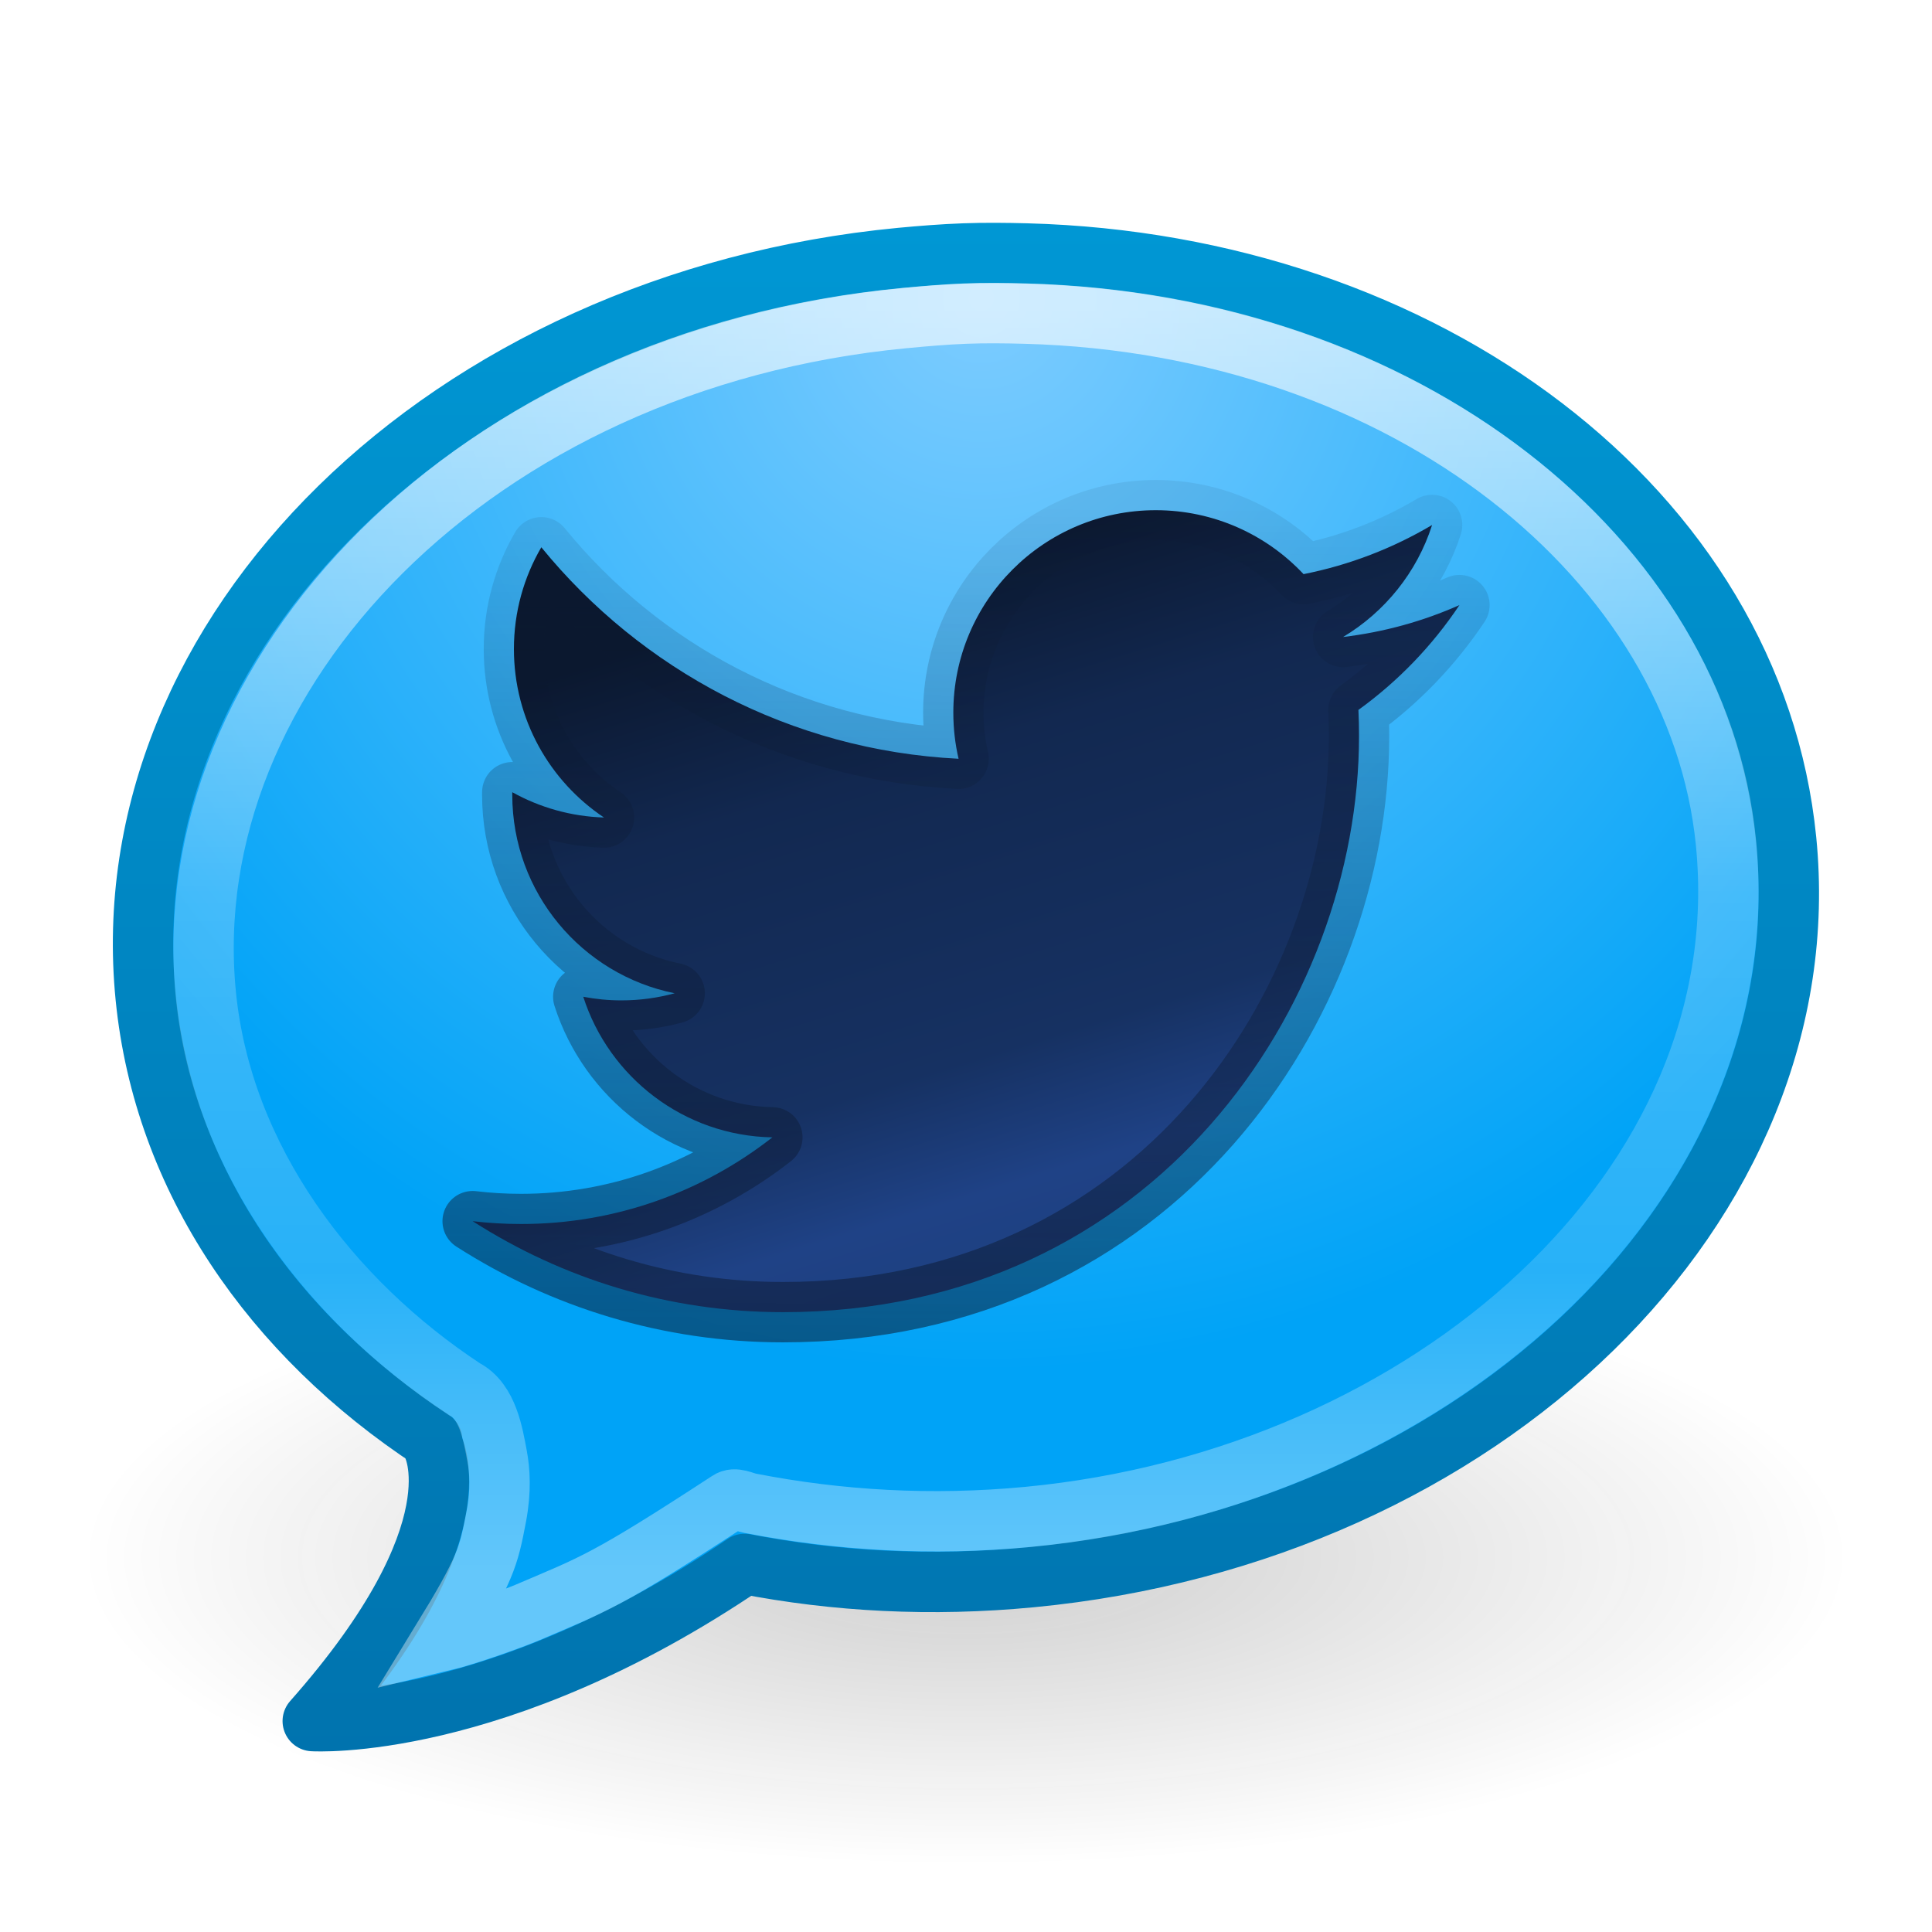
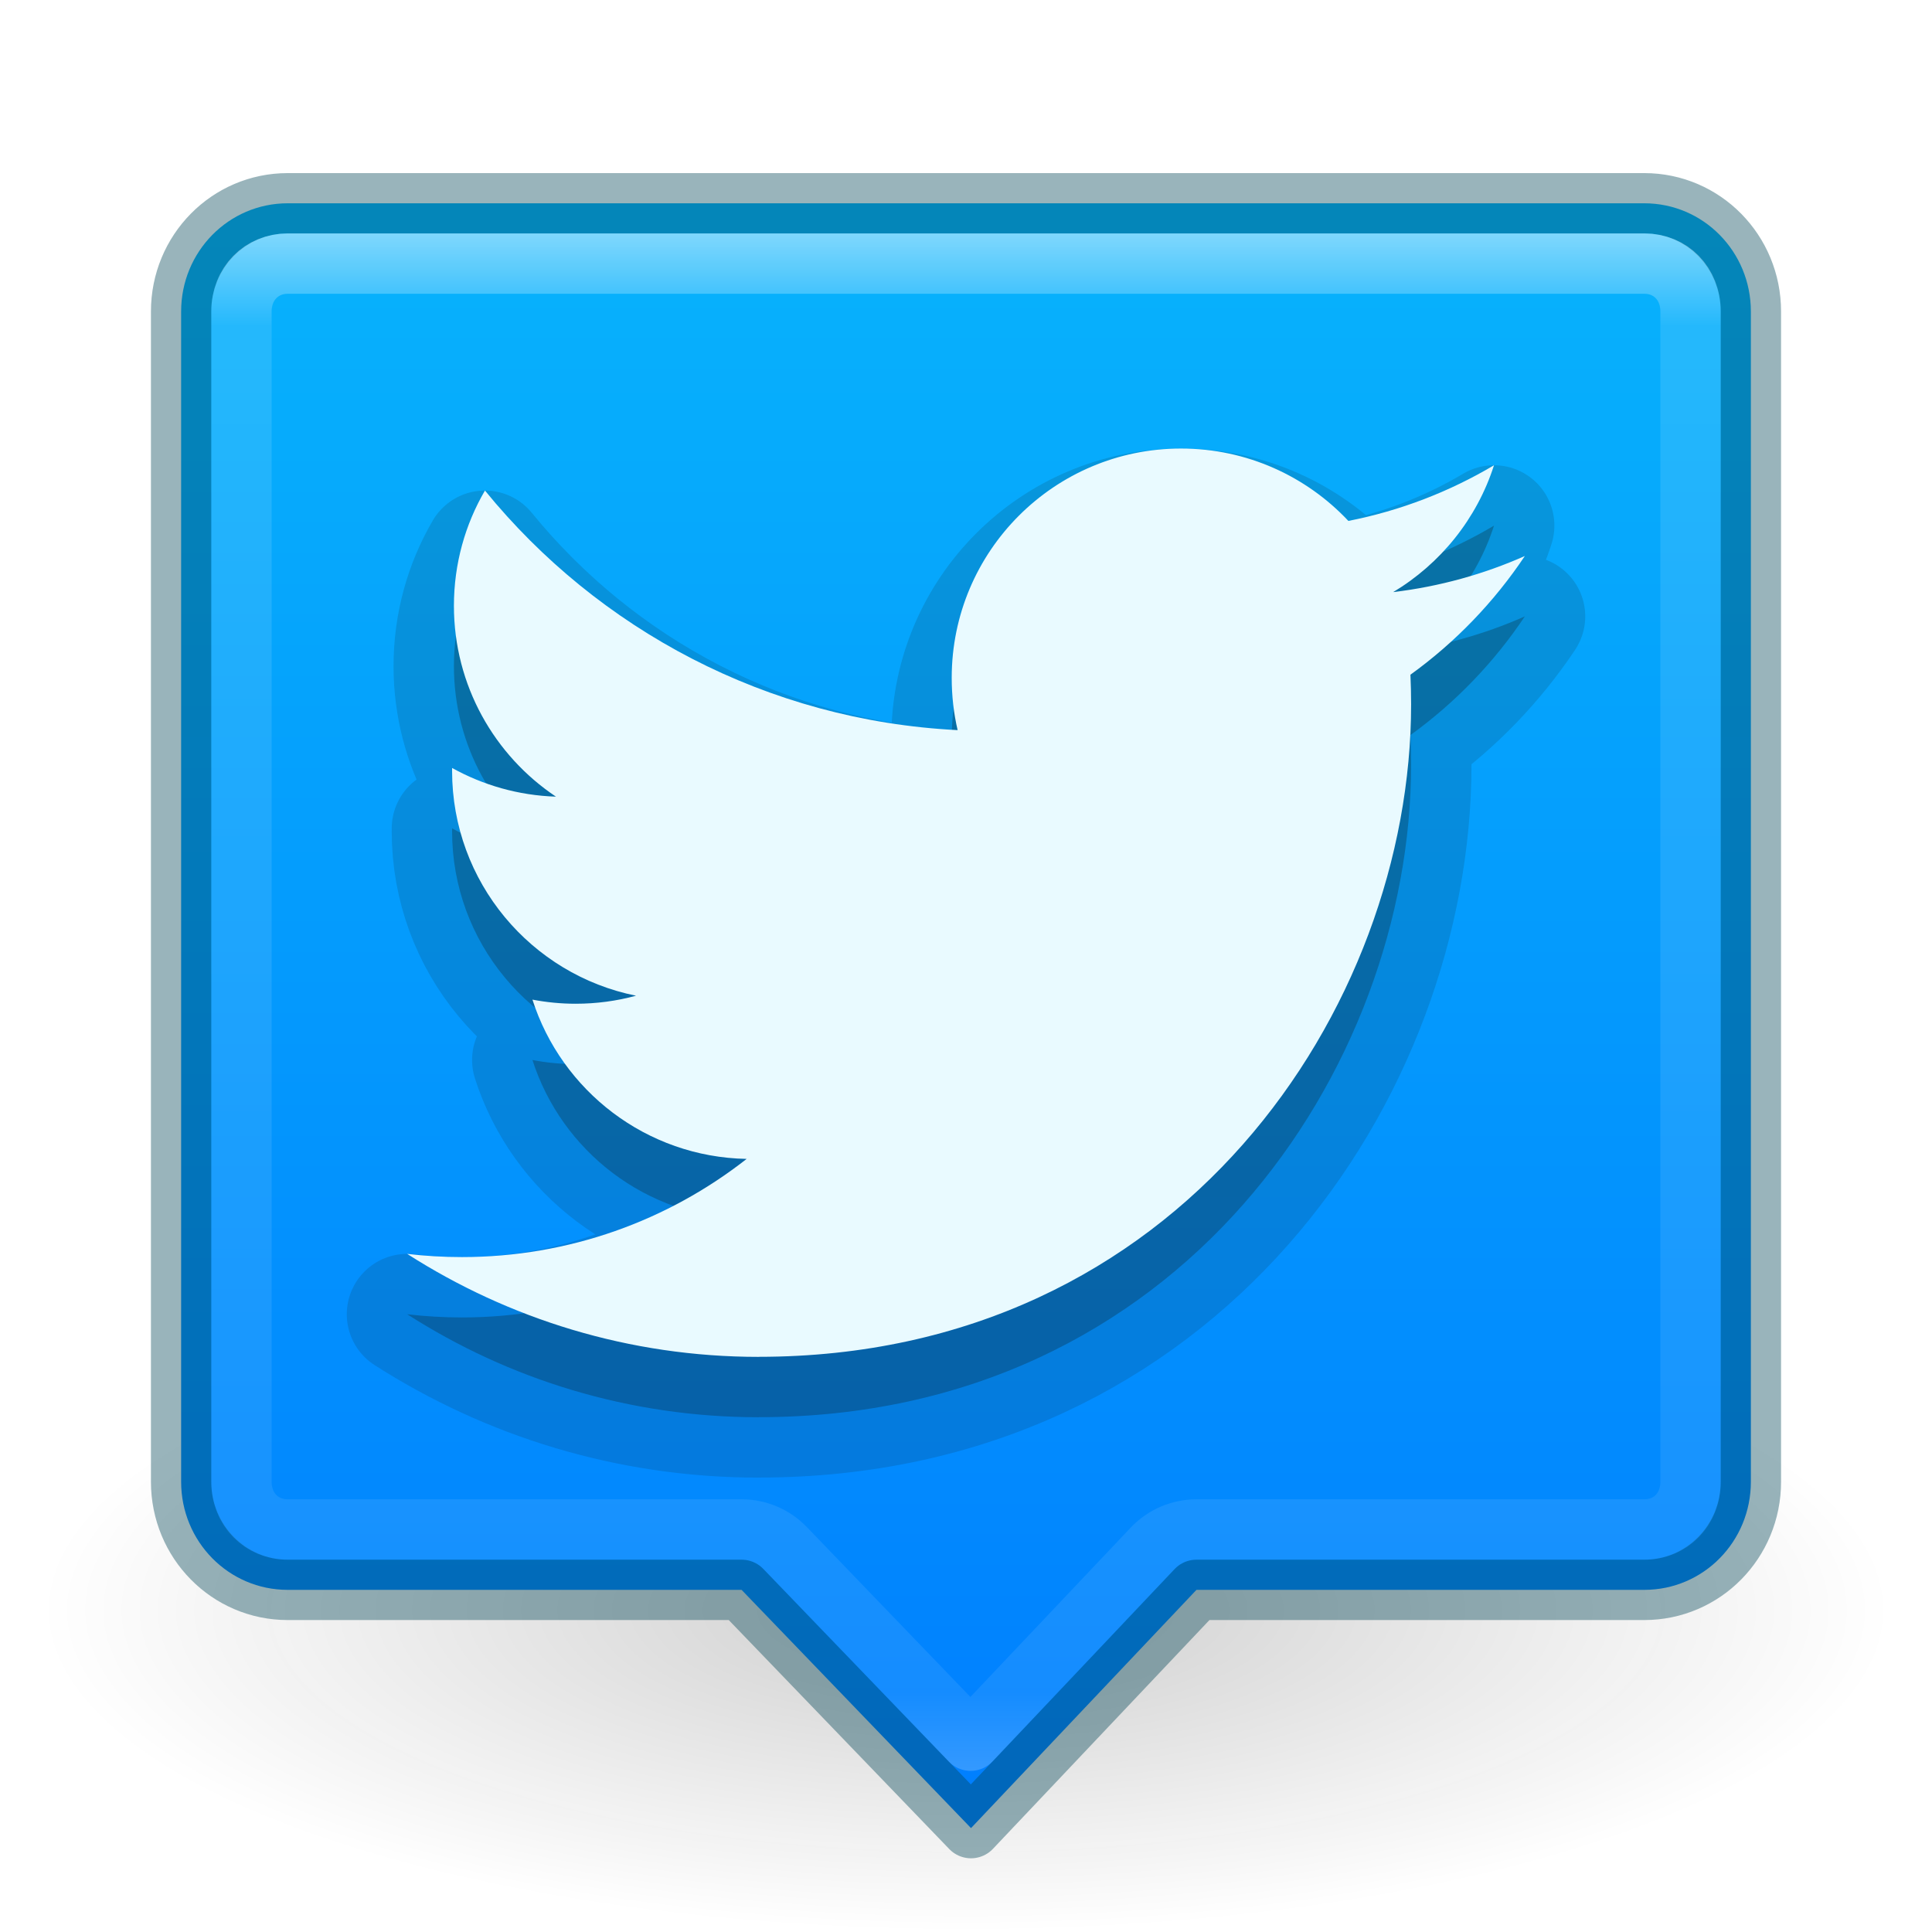
- <svg xmlns="http://www.w3.org/2000/svg" xmlns:xlink="http://www.w3.org/1999/xlink" version="1.1" width="32" height="32" id="svg3996">
-   <defs id="defs3998">
-     <linearGradient id="linearGradient3828">
-       <stop id="stop3830" offset="0" style="stop-color:#1c3d7b;stop-opacity:1;" />
-       <stop style="stop-color:#1f4286;stop-opacity:1;" offset="0.218" id="stop3840" />
-       <stop style="stop-color:#163162;stop-opacity:1;" offset="0.384" id="stop3832" />
-       <stop style="stop-color:#122850;stop-opacity:1;" offset="0.761" id="stop3834" />
-       <stop id="stop3836" offset="1" style="stop-color:#0b182f;stop-opacity:1;" />
+ <svg xmlns="http://www.w3.org/2000/svg" xmlns:xlink="http://www.w3.org/1999/xlink" width="32px" height="32px" viewBox="0 0 32 32" id="SVGRoot" version="1.1">
+   <defs id="defs6565">
+     <radialGradient xlink:href="#linearGradient8838-561-565" id="radialGradient4876" gradientUnits="userSpaceOnUse" gradientTransform="matrix(1.443137,0,0,0.5019601,4.62352,46.58901)" cx="62.625" cy="4.625" fx="62.625" fy="4.625" r="10.625" />
+     <linearGradient id="linearGradient8838-561-565">
+       <stop offset="0" style="stop-color:#0a0a0a;stop-opacity:1" id="stop4621" />
+       <stop offset="1" style="stop-color:#0a0a0a;stop-opacity:0" id="stop4623" />
    </linearGradient>
-     <linearGradient id="linearGradient3837">
-       <stop style="stop-color:#0b182f;stop-opacity:0.078;" offset="0" id="stop3839" />
-       <stop style="stop-color:#0b182f;stop-opacity:0.565;" offset="1" id="stop3841" />
+     <linearGradient xlink:href="#linearGradient4135-0" id="linearGradient4878" gradientUnits="userSpaceOnUse" gradientTransform="matrix(0.7611639,0,0,0.7731611,143.8633,16.05018)" x1="-63.855" y1="9.025" x2="-63.855" y2="48.431" />
+     <linearGradient id="linearGradient4135-0">
+       <stop id="stop4137-0" offset="0" style="stop-color:#08b8fb;stop-opacity:1" />
+       <stop id="stop4139-1" offset="1" style="stop-color:#007cff;stop-opacity:1" />
    </linearGradient>
-     <linearGradient id="linearGradient3829">
-       <stop style="stop-color:#161616;stop-opacity:1;" offset="0" id="stop3831" />
-       <stop id="stop3824" offset="0.25" style="stop-color:#3c3c3c;stop-opacity:1;" />
-       <stop id="stop3822" offset="0.5" style="stop-color:#393939;stop-opacity:1;" />
-       <stop style="stop-color:#333333;stop-opacity:1;" offset="1" id="stop3833" />
+     <linearGradient xlink:href="#linearGradient3924-1" id="linearGradient5158" x1="160.602" y1="16.18" x2="160.602" y2="41.68" gradientUnits="userSpaceOnUse" gradientTransform="translate(-64.9045,9.854293)" />
+     <linearGradient id="linearGradient3924-1">
+       <stop id="stop3926-3" style="stop-color:#ffffff;stop-opacity:1" offset="0" />
+       <stop id="stop3928-91" style="stop-color:#ffffff;stop-opacity:0.235" offset="0.063" />
+       <stop id="stop3930-6" style="stop-color:#ffffff;stop-opacity:0.157" offset="0.951" />
+       <stop id="stop3932-6" style="stop-color:#ffffff;stop-opacity:0.392" offset="1" />
    </linearGradient>
-     <linearGradient id="linearGradient3793">
-       <stop style="stop-color:#7dccff;stop-opacity:1;" offset="0" id="stop3795" />
-       <stop style="stop-color:#00a3f7;stop-opacity:1;" offset="1" id="stop3797" />
-     </linearGradient>
-     <linearGradient x1="132.341" y1="2.292" x2="132.341" y2="33.333" id="linearGradient6784-9" xlink:href="#linearGradient6786-4" gradientUnits="userSpaceOnUse" gradientTransform="matrix(1.189189,0,0,1.410706,-126.1409,-11.84258)" />
-     <linearGradient id="linearGradient6786-4">
-       <stop id="stop6788-2" style="stop-color:#ffffff;stop-opacity:0.648;" offset="0" />
-       <stop id="stop6790-0" style="stop-color:#ffffff;stop-opacity:0.235" offset="0.464" />
-       <stop id="stop6792-0" style="stop-color:#ffffff;stop-opacity:0.157" offset="0.762" />
-       <stop id="stop6794-4" style="stop-color:#ffffff;stop-opacity:0.392" offset="1" />
-     </linearGradient>
-     <linearGradient x1="22.643" y1="26.967" x2="22.643" y2="30.984" id="linearGradient6883" xlink:href="#linearGradient3922" gradientUnits="userSpaceOnUse" gradientTransform="matrix(1.23944,0,0,1.240176,2.503869,6.621094)" />
-     <linearGradient id="linearGradient3922">
-       <stop id="stop3924" style="stop-color:#000000;stop-opacity:1" offset="0" />
-       <stop id="stop3926-9" style="stop-color:#000000;stop-opacity:0" offset="1" />
-     </linearGradient>
-     <linearGradient x1="22.643" y1="26.967" x2="22.643" y2="30.984" id="linearGradient6886" xlink:href="#linearGradient3922" gradientUnits="userSpaceOnUse" gradientTransform="matrix(1.333335,0,0,1.333335,0.0846107,3.459921)" />
-     <linearGradient x1="-51.786" y1="53.514" x2="-51.786" y2="3.634" id="linearGradient3394-3" xlink:href="#linearGradient3104-8-8-97-9" gradientUnits="userSpaceOnUse" gradientTransform="matrix(1.070043,0,0,1.124451,78.92339,-1.102116)" />
-     <linearGradient id="linearGradient3104-8-8-97-9">
-       <stop id="stop3106-5-4-3-6" style="stop-color:#0072ad;stop-opacity:1;" offset="0" />
-       <stop id="stop3108-4-3-7-0" style="stop-color:#0098d5;stop-opacity:1;" offset="1" />
-     </linearGradient>
-     <linearGradient x1="-60.961" y1="28.234" x2="-60.914" y2="104.842" id="linearGradient6654-1" xlink:href="#linearGradient3600-8-3" gradientUnits="userSpaceOnUse" gradientTransform="matrix(0.5837891,3.5977471e-4,-3.5543764e-4,0.5909127,61.56502,-10.15705)" />
-     <linearGradient id="linearGradient3600-8-3">
-       <stop id="stop3828-7-6" style="stop-color:#9fd89a;stop-opacity:1;" offset="0" />
-       <stop id="stop3604-2-5" style="stop-color:#40b742;stop-opacity:1;" offset="1" />
-     </linearGradient>
-     <linearGradient id="linearGradient8838-561-565">
-       <stop id="stop4621" style="stop-color:#0a0a0a;stop-opacity:1" offset="0" />
-       <stop id="stop4623" style="stop-color:#0a0a0a;stop-opacity:0" offset="1" />
-     </linearGradient>
-     <radialGradient cx="62.625" cy="4.625" r="10.625" fx="62.625" fy="4.625" id="radialGradient3994" xlink:href="#linearGradient8838-561-565" gradientUnits="userSpaceOnUse" gradientTransform="matrix(2.886278,0,0,1.003922,-148.7532,46.02351)" />
-     <linearGradient xlink:href="#linearGradient6786-4" id="linearGradient3015" gradientUnits="userSpaceOnUse" gradientTransform="matrix(1.189189,0,0,1.410706,-126.1409,4.157415)" x1="132.341" y1="2.292" x2="132.341" y2="33.333" />
-     <linearGradient xlink:href="#linearGradient3104-8-8-97-9" id="linearGradient3026" gradientUnits="userSpaceOnUse" gradientTransform="matrix(1.070043,0,0,1.124451,78.92339,-1.102116)" x1="-51.786" y1="53.514" x2="-51.786" y2="3.634" />
-     <linearGradient xlink:href="#linearGradient3600-8-3" id="linearGradient3029" gradientUnits="userSpaceOnUse" gradientTransform="matrix(0.5837891,3.5977471e-4,-3.5543764e-4,0.5909127,61.68366,-10.44518)" x1="-60.961" y1="28.234" x2="-60.914" y2="104.842" />
-     <radialGradient xlink:href="#linearGradient8838-561-565" id="radialGradient3032" gradientUnits="userSpaceOnUse" gradientTransform="matrix(2.886278,0,0,1.003922,-148.7532,46.02351)" cx="62.625" cy="4.625" fx="62.625" fy="4.625" r="10.625" />
-     <radialGradient xlink:href="#linearGradient8838-561-565" id="radialGradient3846" gradientUnits="userSpaceOnUse" gradientTransform="matrix(2.886278,0,0,1.003922,-148.7532,46.02351)" cx="62.625" cy="4.625" fx="62.625" fy="4.625" r="10.625" />
-     <linearGradient xlink:href="#linearGradient3600-8-3" id="linearGradient3848" gradientUnits="userSpaceOnUse" gradientTransform="matrix(0.5837891,3.5977471e-4,-3.5543764e-4,0.5909127,61.68366,-10.44518)" x1="-60.961" y1="28.234" x2="-60.914" y2="104.842" />
-     <linearGradient xlink:href="#linearGradient3104-8-8-97-9" id="linearGradient3850" gradientUnits="userSpaceOnUse" gradientTransform="matrix(1.070043,0,0,1.124451,78.92339,-1.102116)" x1="-51.786" y1="53.514" x2="-51.786" y2="3.634" />
-     <linearGradient xlink:href="#linearGradient6786-4" id="linearGradient3852" gradientUnits="userSpaceOnUse" gradientTransform="matrix(1.189189,0,0,1.410706,-126.1409,4.157415)" x1="132.341" y1="2.292" x2="132.341" y2="33.333" />
-     <linearGradient xlink:href="#linearGradient6786-4" id="linearGradient3857" gradientUnits="userSpaceOnUse" gradientTransform="matrix(1.189189,0,0,1.410706,-126.1409,4.157415)" x1="132.341" y1="2.292" x2="132.341" y2="33.333" />
-     <linearGradient xlink:href="#linearGradient3104-8-8-97-9" id="linearGradient3860" gradientUnits="userSpaceOnUse" gradientTransform="matrix(1.070043,0,0,1.124451,78.92339,-1.102116)" x1="-51.786" y1="53.514" x2="-51.786" y2="3.634" />
-     <linearGradient xlink:href="#linearGradient3600-8-3" id="linearGradient3863" gradientUnits="userSpaceOnUse" gradientTransform="matrix(0.5837891,3.5977471e-4,-3.5543764e-4,0.5909127,61.68366,-10.44518)" x1="-60.961" y1="28.234" x2="-60.914" y2="104.842" />
-     <radialGradient xlink:href="#linearGradient8838-561-565" id="radialGradient3866" gradientUnits="userSpaceOnUse" gradientTransform="matrix(2.886278,0,0,1.003922,-148.7532,46.02351)" cx="62.625" cy="4.625" fx="62.625" fy="4.625" r="10.625" />
-     <linearGradient xlink:href="#linearGradient3600-8-3" id="linearGradient3791" gradientUnits="userSpaceOnUse" gradientTransform="matrix(0.5837891,3.5977471e-4,-3.5543764e-4,0.5909127,-21.40138,-7.970308)" x1="-60.961" y1="28.234" x2="-60.914" y2="104.842" />
-     <radialGradient xlink:href="#linearGradient3793" id="radialGradient3801" cx="32.53" cy="4.223" fx="32.53" fy="4.223" r="29" gradientTransform="matrix(-1.263588,2.7508939e-8,-2.7917323e-8,-1.282347,73.63528,12.46786)" gradientUnits="userSpaceOnUse" />
-     <linearGradient xlink:href="#linearGradient3837" id="linearGradient3041" gradientUnits="userSpaceOnUse" x1="32.337" y1="12.908" x2="32.105" y2="46.584" gradientTransform="matrix(0.9153915,0,0,0.9153915,2.707473,2.39338)" />
-     <linearGradient xlink:href="#linearGradient6786-4" id="linearGradient3044" gradientUnits="userSpaceOnUse" gradientTransform="matrix(1.189189,0,0,1.410706,-126.1409,4.157415)" x1="132.341" y1="2.292" x2="132.341" y2="33.333" />
-     <radialGradient xlink:href="#linearGradient3793" id="radialGradient3047" gradientUnits="userSpaceOnUse" gradientTransform="matrix(-1.263588,2.7508939e-8,-2.7917323e-8,-1.282347,73.63528,12.46786)" cx="32.53" cy="4.223" fx="32.53" fy="4.223" r="29" />
-     <linearGradient xlink:href="#linearGradient3104-8-8-97-9" id="linearGradient3049" gradientUnits="userSpaceOnUse" gradientTransform="matrix(1.070043,0,0,1.124451,78.92339,-1.102116)" x1="-51.786" y1="53.514" x2="-51.786" y2="3.634" />
-     <radialGradient xlink:href="#linearGradient8838-561-565" id="radialGradient3052" gradientUnits="userSpaceOnUse" gradientTransform="matrix(2.886278,0,0,1.003922,-148.7532,46.02351)" cx="62.625" cy="4.625" fx="62.625" fy="4.625" r="10.625" />
-     <linearGradient xlink:href="#linearGradient3828" id="linearGradient3838" x1="37.766" y1="42.745" x2="29.637" y2="16.446" gradientUnits="userSpaceOnUse" />
-     <radialGradient xlink:href="#linearGradient8838-561-565" id="radialGradient3848" gradientUnits="userSpaceOnUse" gradientTransform="matrix(2.886278,0,0,1.003922,-148.7532,46.02351)" cx="62.625" cy="4.625" fx="62.625" fy="4.625" r="10.625" />
-     <radialGradient xlink:href="#linearGradient3793" id="radialGradient3850" gradientUnits="userSpaceOnUse" gradientTransform="matrix(-1.263588,2.7508939e-8,-2.7917323e-8,-1.282347,73.63528,12.46786)" cx="32.53" cy="4.223" fx="32.53" fy="4.223" r="29" />
-     <linearGradient xlink:href="#linearGradient3104-8-8-97-9" id="linearGradient3853" gradientUnits="userSpaceOnUse" gradientTransform="matrix(1.070043,0,0,1.124451,78.92339,-1.102116)" x1="-51.786" y1="53.514" x2="-51.786" y2="3.634" />
-     <linearGradient xlink:href="#linearGradient6786-4" id="linearGradient3855" gradientUnits="userSpaceOnUse" gradientTransform="matrix(1.189189,0,0,1.410706,-126.1409,4.157415)" x1="132.341" y1="2.292" x2="132.341" y2="33.333" />
-     <linearGradient xlink:href="#linearGradient3828" id="linearGradient3858" gradientUnits="userSpaceOnUse" x1="37.766" y1="42.745" x2="29.637" y2="16.446" />
-     <linearGradient xlink:href="#linearGradient3837" id="linearGradient3861" gradientUnits="userSpaceOnUse" gradientTransform="matrix(0.9153915,0,0,0.9153915,2.707473,2.39338)" x1="32.337" y1="12.908" x2="32.105" y2="46.584" />
-     <linearGradient xlink:href="#linearGradient3828" id="linearGradient3859" gradientUnits="userSpaceOnUse" x1="37.766" y1="42.745" x2="29.637" y2="16.446" gradientTransform="matrix(0.739124,0,0,0.739124,0.3478317,3.97e-4)" />
-     <linearGradient xlink:href="#linearGradient3837" id="linearGradient3862" gradientUnits="userSpaceOnUse" gradientTransform="matrix(0.6765878,0,0,0.6765878,2.34899,1.769401)" x1="32.337" y1="12.908" x2="32.105" y2="46.584" />
-     <linearGradient xlink:href="#linearGradient6786-4" id="linearGradient3865" gradientUnits="userSpaceOnUse" gradientTransform="matrix(0.8789579,0,0,1.042687,-92.88596,3.073242)" x1="132.341" y1="2.292" x2="132.341" y2="33.333" />
-     <radialGradient xlink:href="#linearGradient3793" id="radialGradient3868" gradientUnits="userSpaceOnUse" gradientTransform="matrix(-0.9339485,2.0332516e-8,-2.0634363e-8,-0.9478134,54.77343,9.215692)" cx="32.53" cy="4.223" fx="32.53" fy="4.223" r="29" />
-     <linearGradient xlink:href="#linearGradient3104-8-8-97-9" id="linearGradient3870" gradientUnits="userSpaceOnUse" gradientTransform="matrix(0.7908948,0,0,0.8311083,58.682,-0.8142033)" x1="-51.786" y1="53.514" x2="-51.786" y2="3.634" />
-     <radialGradient xlink:href="#linearGradient8838-561-565" id="radialGradient3873" gradientUnits="userSpaceOnUse" gradientTransform="matrix(2.133318,0,0,0.7420226,-109.5992,34.01748)" cx="62.625" cy="4.625" fx="62.625" fy="4.625" r="10.625" />
-     <linearGradient xlink:href="#linearGradient3828" id="linearGradient3901" gradientUnits="userSpaceOnUse" gradientTransform="matrix(0.4782548,0,0,0.4782548,0.6956543,3.7488132e-4)" x1="37.766" y1="42.745" x2="29.637" y2="16.446" />
-     <linearGradient xlink:href="#linearGradient3837" id="linearGradient3903" gradientUnits="userSpaceOnUse" gradientTransform="matrix(0.4377903,0,0,0.4377903,1.990516,1.14502)" x1="32.337" y1="12.908" x2="32.105" y2="46.584" />
-     <linearGradient xlink:href="#linearGradient6786-4" id="linearGradient3906" gradientUnits="userSpaceOnUse" gradientTransform="matrix(0.5687352,0,0,0.674677,-59.63185,1.988678)" x1="132.341" y1="2.292" x2="132.341" y2="33.333" />
-     <radialGradient xlink:href="#linearGradient3793" id="radialGradient3909" gradientUnits="userSpaceOnUse" gradientTransform="matrix(-0.6043172,1.3156281e-8,-1.3351593e-8,-0.6132886,35.91208,5.963189)" cx="32.53" cy="4.223" fx="32.53" fy="4.223" r="29" />
-     <linearGradient xlink:href="#linearGradient3104-8-8-97-9" id="linearGradient3911" gradientUnits="userSpaceOnUse" gradientTransform="matrix(0.5117534,0,0,0.5377738,38.44114,-0.5267173)" x1="-51.786" y1="53.514" x2="-51.786" y2="3.634" />
-     <radialGradient xlink:href="#linearGradient8838-561-565" id="radialGradient3914" gradientUnits="userSpaceOnUse" gradientTransform="matrix(1.380376,0,0,0.4801303,-70.44625,22.01134)" cx="62.625" cy="4.625" fx="62.625" fy="4.625" r="10.625" />
  </defs>
-   <g id="g3916" transform="translate(0,1.5625)">
-     <path d="m 30.666,24.232 c 0,2.817 -6.566,5.101 -14.666,5.101 -8.1,0 -14.667,-2.284 -14.667,-5.101 0,-2.817 6.566,-5.101 14.667,-5.101 8.1,0 14.666,2.284 14.666,5.101 l 0,0 z" id="path8836" style="opacity:0.2;fill:url(#radialGradient3914);fill-opacity:1;fill-rule:evenodd;stroke:none;stroke-width:1;marker:none;visibility:visible;display:inline;overflow:visible" />
-     <path d="M 15.964,2.636 C 15.616,2.649 15.273,2.676 14.922,2.709 7.415,3.426 1.814,8.921 2.413,14.955 c 0.299,3.012 2.095,5.591 4.744,7.333 l 0,0.073 c 0,0 0.824,1.419 -1.977,4.583 0,0 3.034,0.192 7.153,-2.603 1.506,0.293 3.095,0.378 4.744,0.22 7.507,-0.717 13.107,-6.175 12.508,-12.209 -0.543,-5.468 -5.976,-9.538 -12.58,-9.716 -0.342,-0.009 -0.695,-0.013 -1.042,0 z" id="path4111-6" style="color:#000000;fill:url(#radialGradient3909);fill-opacity:1;stroke:url(#linearGradient3911);stroke-width:1;stroke-linecap:butt;stroke-linejoin:round;stroke-miterlimit:4;stroke-opacity:1;stroke-dasharray:none;stroke-dashoffset:0;marker:none;visibility:visible;display:inline;overflow:visible;enable-background:accumulate" />
-     <path d="m 15.985,3.632 c -0.335,0.013 -0.669,0.042 -1.016,0.075 C 7.853,4.387 2.882,9.595 3.41,14.916 c 0.271,2.731 2.063,5.072 4.282,6.531 0.391,0.2 0.476,0.764 0.541,1.106 0.045,0.241 0.069,0.57 -0.013,1.001 -0.129,0.677 -0.171,0.864 -0.91,2.071 0.431,-0.103 1.2,-0.383 1.429,-0.481 1.101,-0.471 1.289,-0.509 3.33,-1.842 0.103,-0.071 0.236,0.011 0.359,0.035 1.459,0.284 2.996,0.378 4.603,0.225 6.633,-0.633 12.123,-5.457 11.556,-11.172 -0.462,-4.655 -5.257,-8.586 -11.601,-8.758 -0.337,-0.009 -0.669,-0.013 -1.001,3e-6 z" id="path3089" style="color:#000000;fill:none;stroke:url(#linearGradient3906);stroke-width:1;stroke-linecap:round;stroke-linejoin:miter;stroke-miterlimit:4;stroke-opacity:1;stroke-dasharray:none;stroke-dashoffset:0;marker:none;visibility:visible;display:inline;overflow:visible;enable-background:accumulate" />
-     <path d="m 24.172,8.46 c -0.601,0.267 -1.248,0.447 -1.926,0.528 0.692,-0.415 1.224,-1.072 1.474,-1.855 -0.648,0.384 -1.366,0.663 -2.129,0.814 -0.612,-0.652 -1.483,-1.059 -2.448,-1.059 -1.852,0 -3.353,1.501 -3.353,3.353 0,0.263 0.03,0.519 0.087,0.764 C 13.09,10.865 10.619,9.53 8.966,7.502 8.677,7.997 8.512,8.573 8.512,9.187 c 0,1.163 0.592,2.19 1.492,2.791 -0.55,-0.017 -1.067,-0.168 -1.519,-0.419 -3.19e-4,0.014 -3.19e-4,0.028 -3.19e-4,0.042 0,1.625 1.156,2.98 2.69,3.288 -0.281,0.077 -0.578,0.118 -0.883,0.118 -0.216,0 -0.426,-0.021 -0.631,-0.06 0.427,1.332 1.665,2.302 3.132,2.329 -1.148,0.899 -2.593,1.435 -4.164,1.435 -0.271,0 -0.538,-0.016 -0.8,-0.047 1.484,0.952 3.247,1.507 5.14,1.507 6.168,0 9.541,-5.11 9.541,-9.541 0,-0.145 -0.003,-0.29 -0.01,-0.434 0.655,-0.473 1.224,-1.063 1.673,-1.736" id="path16-1" style="color:#000000;fill:url(#linearGradient3901);fill-opacity:1;fill-rule:nonzero;stroke:url(#linearGradient3903);stroke-width:1;stroke-linecap:round;stroke-linejoin:round;stroke-miterlimit:4;stroke-dasharray:none;marker:none;visibility:visible;display:inline;overflow:visible;enable-background:accumulate" />
+   <g id="layer1">
+     <g transform="translate(-78.99998,-22.24391)" style="display:inline" id="g5048">
+       <path d="m 110.333,48.911 c 0,2.946 -6.865,5.333 -15.333,5.333 -8.468,0 -15.333,-2.388 -15.333,-5.333 0,-2.946 6.865,-5.333 15.333,-5.333 8.468,0 15.333,2.388 15.333,5.333 l 0,0 z" id="path4854" style="display:inline;overflow:visible;visibility:visible;opacity:0.2;fill:url(#radialGradient4876);fill-opacity:1;fill-rule:evenodd;stroke:none;stroke-width:1;marker:none" />
+       <path style="fill:url(#linearGradient4878);fill-opacity:1;stroke:none;stroke-width:0.991;stroke-linecap:round;stroke-linejoin:round;stroke-miterlimit:4;stroke-dasharray:none;stroke-opacity:1" d="m 83.765,25.611 c -0.977,0 -1.765,0.8 -1.765,1.792 l 0,19.383 c 0,0.992 0.788,1.791 1.765,1.791 l 7.518,0 3.8,3.946 3.734,-3.946 7.418,0 c 0.977,0 1.765,-0.798 1.765,-1.791 l 0,-19.383 c 0,-0.992 -0.788,-1.792 -1.765,-1.792 l -22.471,0 z" id="path4858" />
+       <path d="m 91.566,45.718 c -2.145,0 -4.141,-0.629 -5.822,-1.706 0.297,0.035 0.599,0.053 0.906,0.053 1.779,0 3.417,-0.607 4.717,-1.626 -1.662,-0.031 -3.065,-1.129 -3.548,-2.638 0.232,0.044 0.47,0.068 0.715,0.068 0.346,0 0.682,-0.046 1.001,-0.133 -1.738,-0.349 -3.047,-1.884 -3.047,-3.724 0,-0.016 4.7e-5,-0.032 3.18e-4,-0.048 0.512,0.284 1.098,0.455 1.72,0.475 -1.019,-0.681 -1.69,-1.844 -1.69,-3.161 0,-0.696 0.187,-1.349 0.514,-1.909 1.873,2.298 4.672,3.81 7.829,3.968 -0.065,-0.278 -0.098,-0.568 -0.098,-0.866 0,-2.098 1.701,-3.798 3.798,-3.798 1.092,0 2.079,0.461 2.772,1.199 0.865,-0.17 1.678,-0.486 2.412,-0.922 -0.284,0.887 -0.886,1.631 -1.67,2.101 0.768,-0.092 1.5,-0.296 2.181,-0.598 -0.509,0.762 -1.153,1.431 -1.895,1.966 0.007,0.163 0.011,0.327 0.011,0.491 0,5.019 -3.82,10.807 -10.806,10.807" id="path4461" style="opacity:0.15;fill:#0b2228;fill-opacity:1;fill-rule:nonzero;stroke:#0b2228;stroke-width:2;stroke-linecap:round;stroke-linejoin:round;stroke-miterlimit:4;stroke-dasharray:none;stroke-opacity:1" />
+       <path style="opacity:0.3;fill:#0b2228;fill-opacity:1;fill-rule:nonzero;stroke:none" id="path4459" d="m 91.566,45.718 c -2.145,0 -4.141,-0.629 -5.822,-1.706 0.297,0.035 0.599,0.053 0.906,0.053 1.779,0 3.417,-0.607 4.717,-1.626 -1.662,-0.031 -3.065,-1.129 -3.548,-2.638 0.232,0.044 0.47,0.068 0.715,0.068 0.346,0 0.682,-0.046 1.001,-0.133 -1.738,-0.349 -3.047,-1.884 -3.047,-3.724 0,-0.016 4.7e-5,-0.032 3.18e-4,-0.048 0.512,0.284 1.098,0.455 1.72,0.475 -1.019,-0.681 -1.69,-1.844 -1.69,-3.161 0,-0.696 0.187,-1.349 0.514,-1.909 1.873,2.298 4.672,3.81 7.829,3.968 -0.065,-0.278 -0.098,-0.568 -0.098,-0.866 0,-2.098 1.701,-3.798 3.798,-3.798 1.092,0 2.079,0.461 2.772,1.199 0.865,-0.17 1.678,-0.486 2.412,-0.922 -0.284,0.887 -0.886,1.631 -1.67,2.101 0.768,-0.092 1.5,-0.296 2.181,-0.598 -0.509,0.762 -1.153,1.431 -1.895,1.966 0.007,0.163 0.011,0.327 0.011,0.491 0,5.019 -3.82,10.807 -10.806,10.807" />
+       <path d="m 91.566,44.718 c -2.145,0 -4.141,-0.629 -5.822,-1.706 0.297,0.035 0.599,0.053 0.906,0.053 1.779,0 3.417,-0.607 4.717,-1.626 -1.662,-0.031 -3.065,-1.129 -3.548,-2.638 0.232,0.044 0.47,0.068 0.715,0.068 0.346,0 0.682,-0.046 1.001,-0.133 -1.738,-0.349 -3.047,-1.884 -3.047,-3.724 0,-0.016 4.7e-5,-0.032 3.18e-4,-0.048 0.512,0.284 1.098,0.455 1.72,0.475 -1.019,-0.681 -1.69,-1.844 -1.69,-3.161 0,-0.696 0.187,-1.349 0.514,-1.909 1.873,2.298 4.672,3.81 7.829,3.968 -0.065,-0.278 -0.098,-0.568 -0.098,-0.866 0,-2.098 1.701,-3.798 3.798,-3.798 1.092,0 2.079,0.461 2.772,1.199 0.865,-0.17 1.678,-0.486 2.412,-0.922 -0.284,0.887 -0.886,1.631 -1.67,2.101 0.768,-0.092 1.5,-0.296 2.181,-0.598 -0.509,0.762 -1.153,1.431 -1.895,1.966 0.007,0.163 0.011,0.327 0.011,0.491 0,5.019 -3.82,10.807 -10.806,10.807" id="path5107" style="fill:#e9faff;fill-opacity:1;fill-rule:nonzero;stroke:none" />
+       <path id="path4872" d="m 83.765,25.611 c -0.977,0 -1.765,0.8 -1.765,1.792 l 0,19.383 c 0,0.992 0.788,1.791 1.765,1.791 l 7.518,0 3.8,3.946 3.734,-3.946 7.418,0 c 0.977,0 1.765,-0.798 1.765,-1.791 l 0,-19.383 c 0,-0.992 -0.788,-1.792 -1.765,-1.792 l -22.471,0 z" style="opacity:0.4;fill:none;fill-opacity:1;stroke:#004455;stroke-width:1;stroke-linecap:round;stroke-linejoin:round;stroke-miterlimit:4;stroke-dasharray:none;stroke-opacity:1" />
+       <path id="path5143" d="m 83.765,26.61 c -0.431,0 -0.766,0.33 -0.766,0.793 l 0,19.383 c 0,0.463 0.333,0.791 0.766,0.791 l 7.518,0 a 1,1 0 0 1 0.721,0.307 l 3.072,3.191 3.016,-3.186 a 1,1 0 0 1 0.725,-0.312 l 7.42,0 c 0.432,0 0.764,-0.328 0.764,-0.791 l 0,-19.383 c 0,-0.463 -0.332,-0.793 -0.764,-0.793 l -22.471,0 z" style="opacity:0.5;fill:none;fill-opacity:1;stroke:url(#linearGradient5158);stroke-width:1;stroke-linecap:round;stroke-linejoin:round;stroke-miterlimit:4;stroke-dasharray:none;stroke-opacity:1" />
+     </g>
  </g>
</svg>
